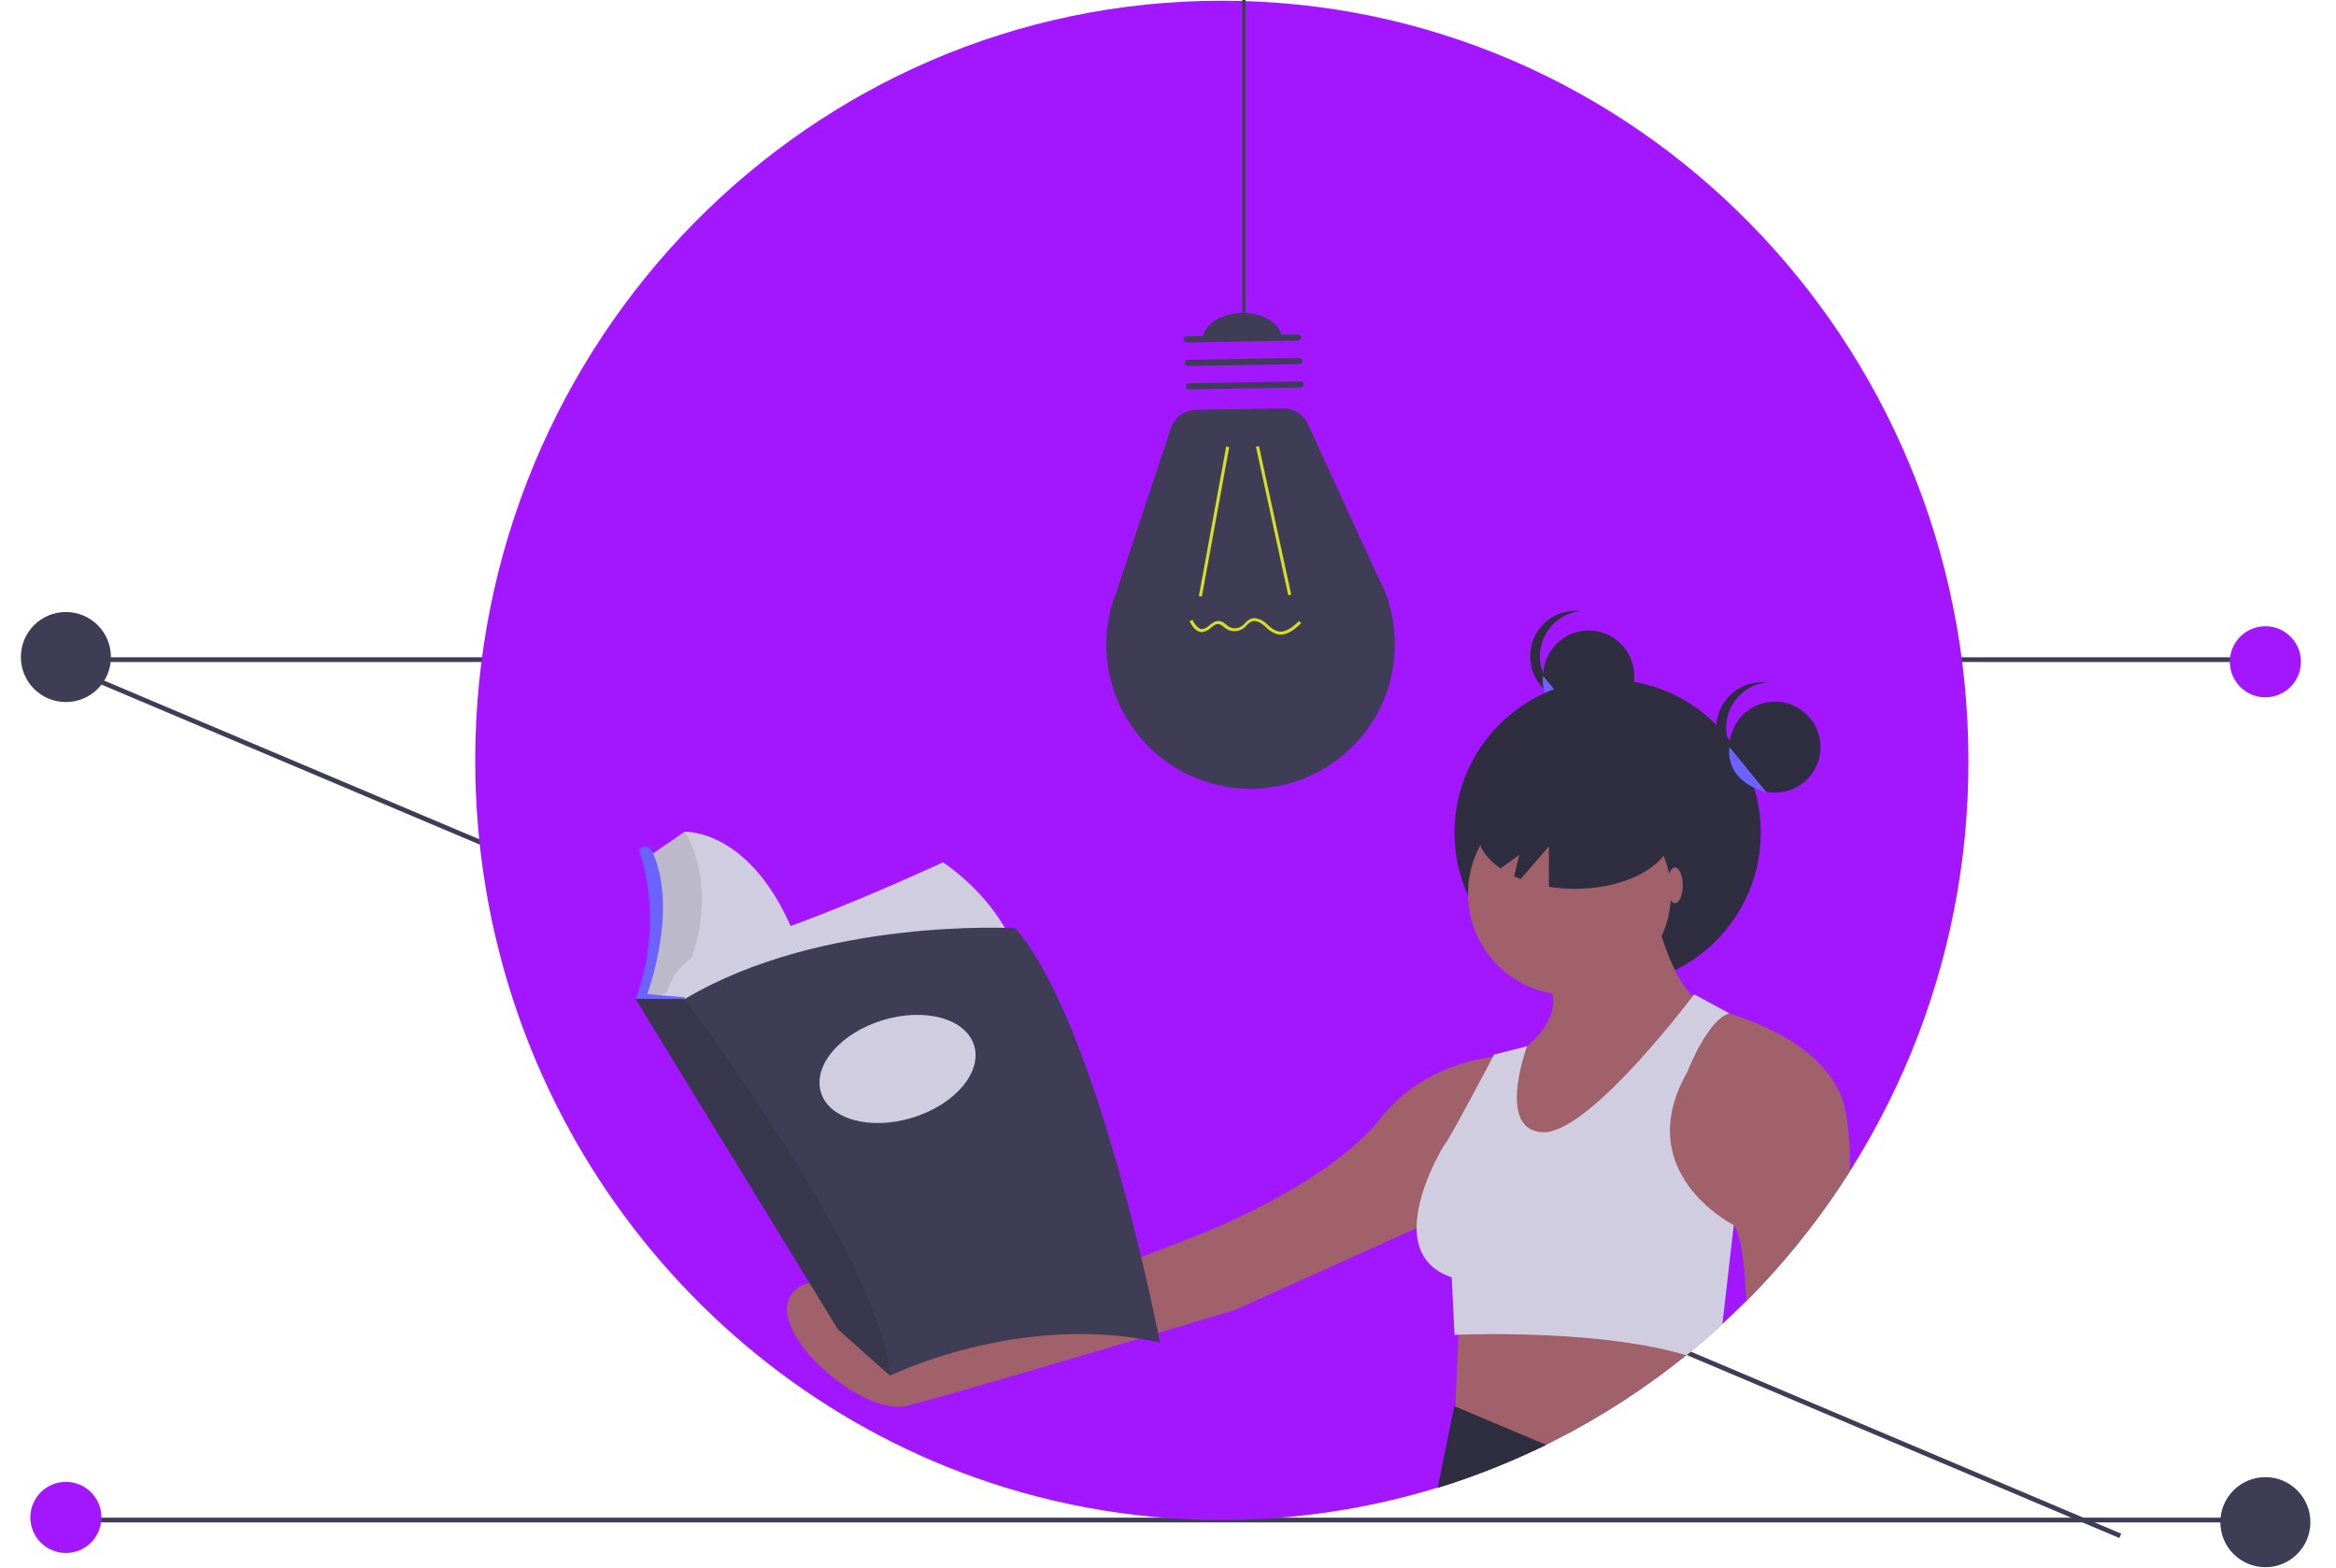
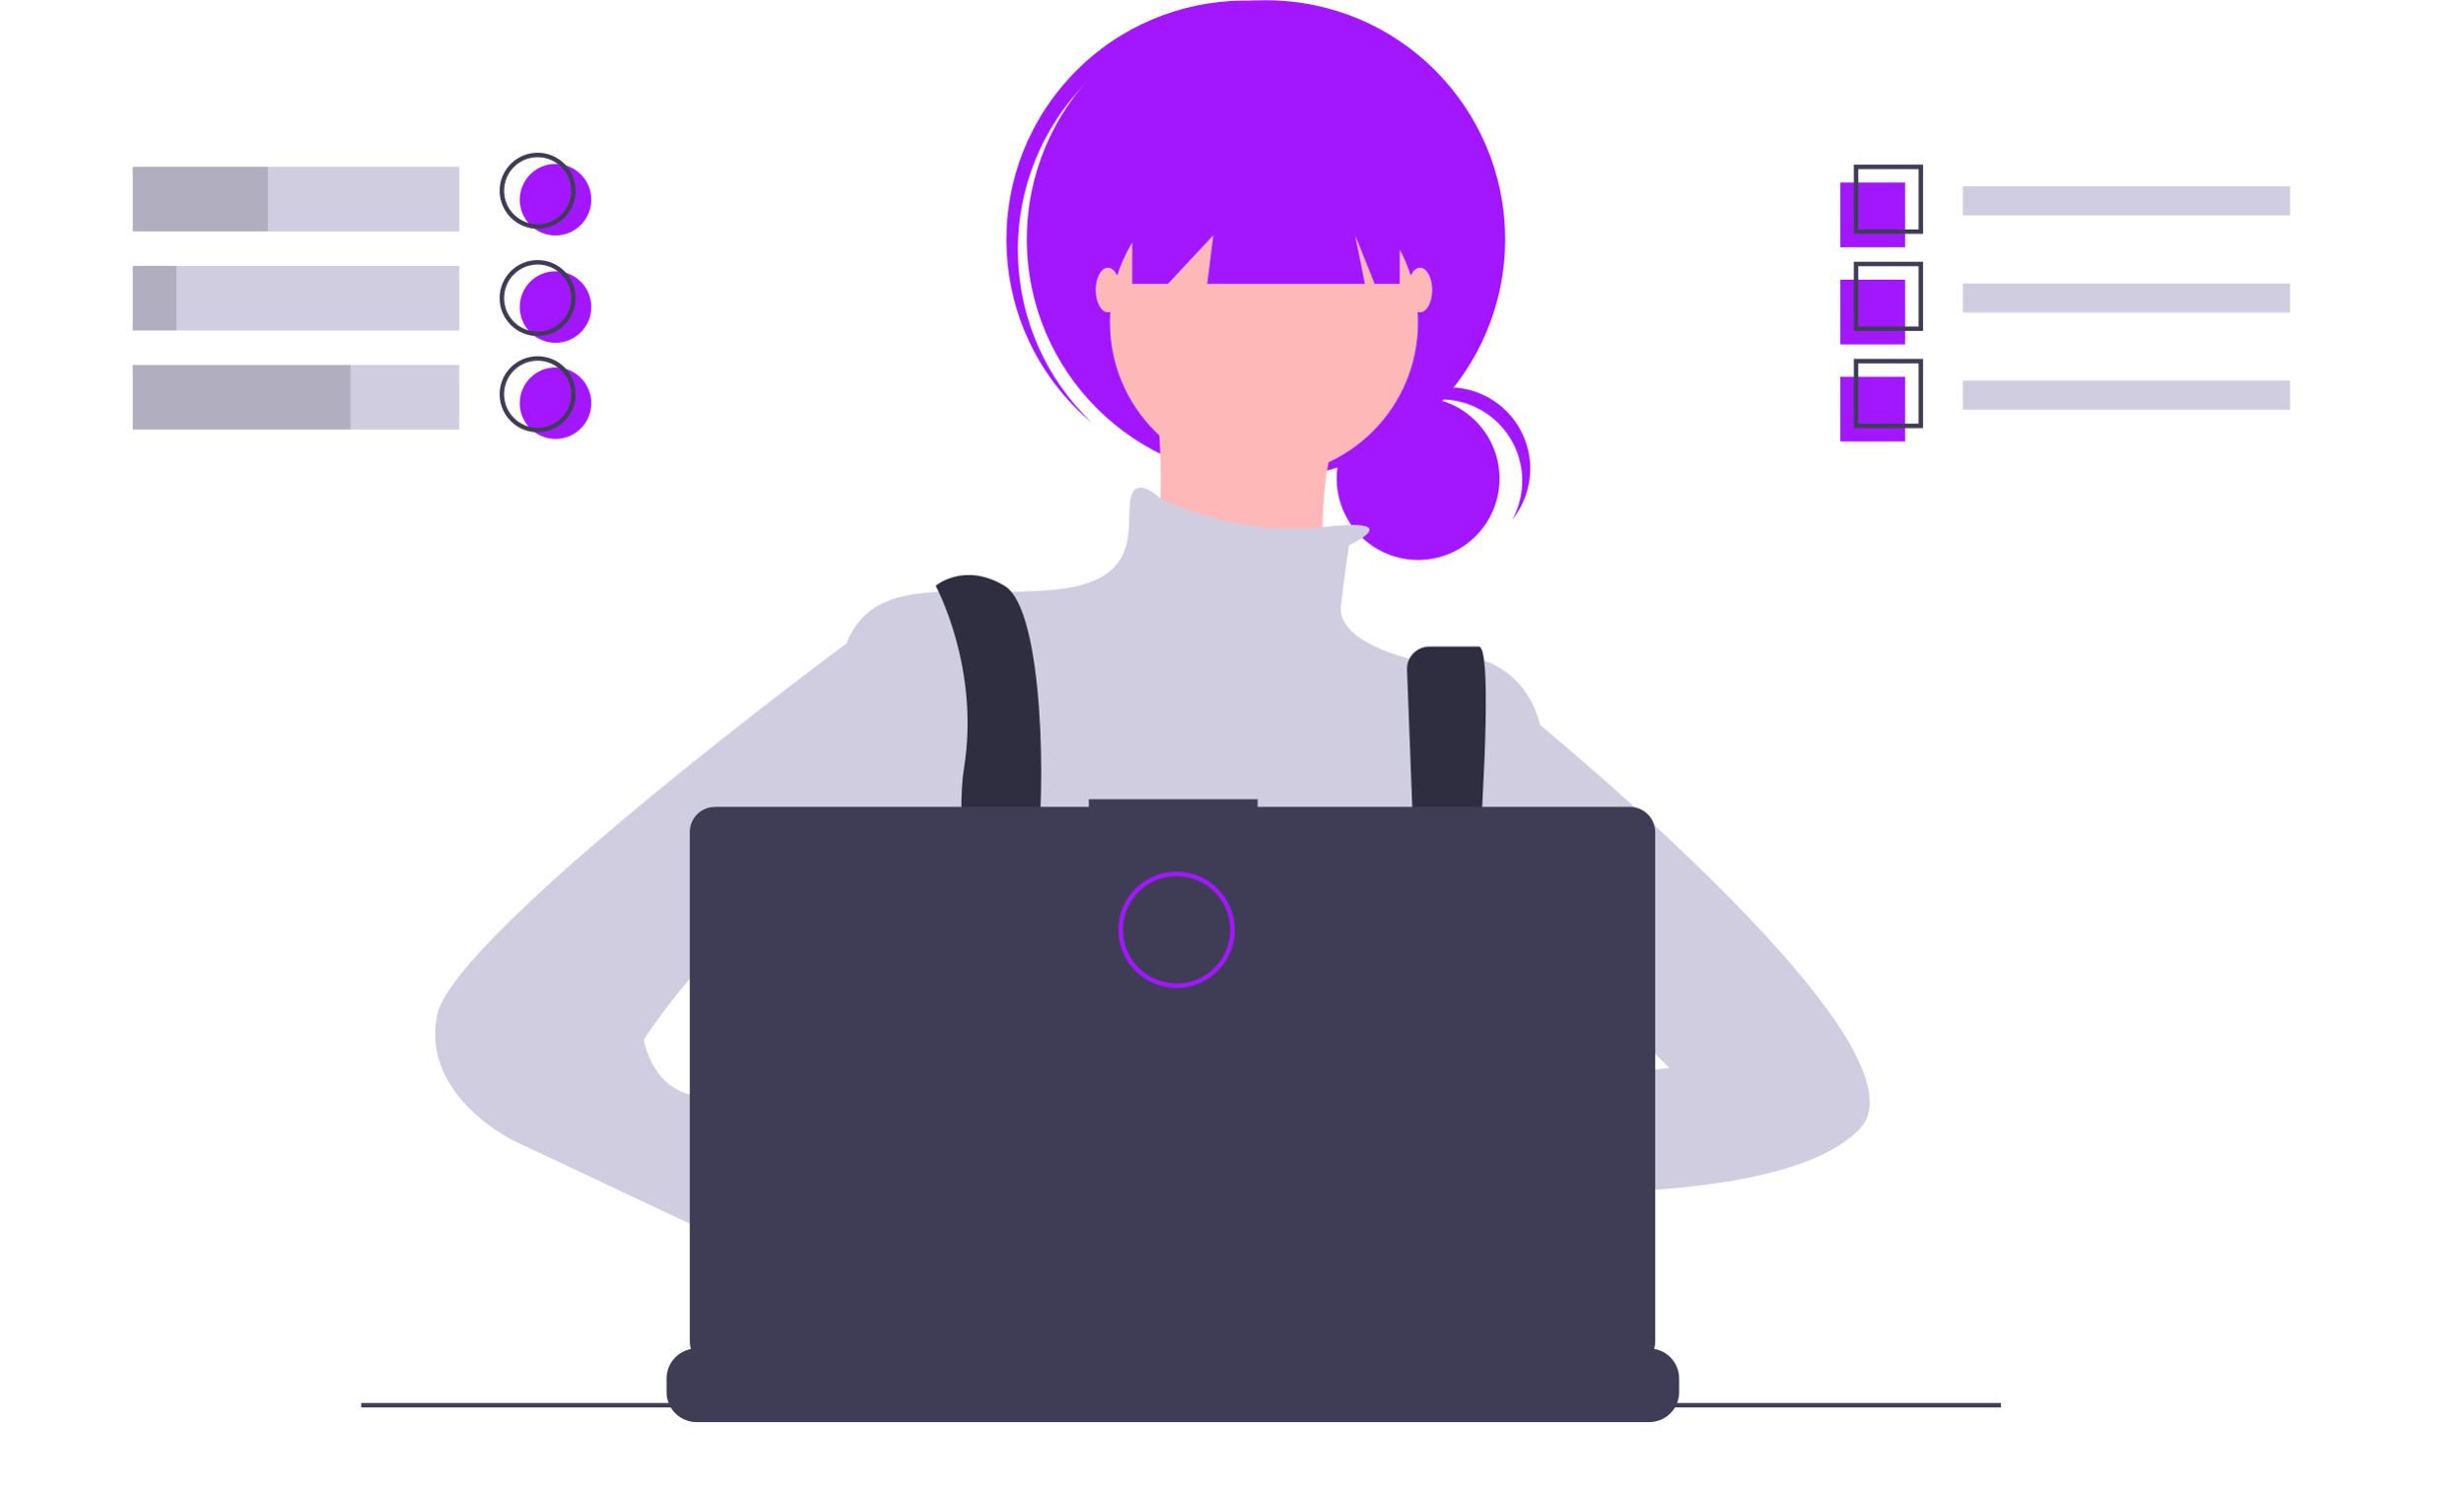
- <svg xmlns="http://www.w3.org/2000/svg" version="1.1" id="a0f4c522-d0e8-404b-95f8-59a6be9d5f61" x="0px" y="0px" viewBox="0 0 985.6 661.2" style="enable-background:new 0 0 985.6 661.2;" xml:space="preserve">
-   <style type="text/css">
- 	.st0{fill:#3F3D56;}
- 	.st1{fill:#A217FF;}
- 	.st2{fill:#D6DF24;}
- 	.st3{fill:#2F2E41;}
- 	.st4{fill:#6C63FF;}
- 	.st5{fill:#A0616A;}
- 	.st6{fill:#D0CDE1;}
- 	.st7{opacity:0.1;enable-background:new    ;}
- </style>
-   <rect x="27.5" y="640.3" class="st0" width="929" height="2" />
-   <rect x="465.8" y="2.5" transform="matrix(0.3895 -0.921 0.921 0.3895 -145.1482 715.0728)" class="st0" width="2" height="929" />
-   <rect x="27.5" y="277.3" class="st0" width="929" height="2" />
-   <path class="st1" d="M830.5,320.8c0.3,85.5-33.5,167.5-93.7,228.1c-3.3,3.3-6.7,6.5-10.1,9.7c-4.1,3.8-8.4,7.5-12.7,11.1  c-0.8,0.7-1.7,1.4-2.5,2c-17.2,13.9-35.8,26-55.6,36c-1.2,0.6-2.3,1.2-3.5,1.8c-1.9,0.9-3.8,1.8-5.7,2.7  c-70,32.6-149.5,38-223.2,15.2c-129.1-40.1-223-162.2-223-306.6c0-177,141-320.5,315-320.5S830.5,143.8,830.5,320.8z" />
-   <path class="st0" d="M585.7,253.6l0.3,0l-1-2.2c-1.1-3.1-2.5-6-4-8.9L551.9,179c-1.9-4.1-6.1-6.8-10.6-6.7l-36.6,0.6  c-4.9,0.1-9.1,3.2-10.7,7.8l-23,69.2c-0.8,1.9-1.4,3.9-2,5.9l-0.8,2.3l0.2,0c-7.7,32.7,12.7,65.5,45.4,73.1s65.5-12.7,73.1-45.4  C589.4,275.2,589,264,585.7,253.6L585.7,253.6z" />
-   <rect x="480.2" y="219.4" transform="matrix(0.1799 -0.9837 0.9837 0.1799 203.6097 684.3525)" class="st2" width="64.1" height="1.3" />
-   <rect x="536.7" y="187.6" transform="matrix(0.9772 -0.2124 0.2124 0.9772 -34.3923 119.1651)" class="st2" width="1.3" height="64.1" />
-   <path class="st0" d="M500.7,141.9l47-0.8c0.7,0,1.3,0.6,1.3,1.3c0,0.7-0.6,1.3-1.3,1.3l-47,0.8c-0.7,0-1.3-0.6-1.3-1.3  C499.4,142.5,500,141.9,500.7,141.9C500.7,141.9,500.7,141.9,500.7,141.9L500.7,141.9z" />
-   <path class="st0" d="M501.2,151.8l47-0.8c0.7,0,1.3,0.6,1.3,1.3c0,0.7-0.6,1.3-1.3,1.3c0,0,0,0,0,0l-47,0.8c-0.7,0-1.3-0.6-1.3-1.3  C499.9,152.4,500.5,151.8,501.2,151.8z" />
-   <path class="st0" d="M501.7,161.7l47-0.8c0.7,0,1.3,0.6,1.3,1.3c0,0.7-0.6,1.3-1.3,1.3l-47,0.8c-0.7,0-1.3-0.6-1.3-1.3  C500.4,162.3,501,161.7,501.7,161.7L501.7,161.7z" />
-   <path class="st0" d="M524,132c-9.3,0.2-16.8,5.5-16.7,11.9l33.7-0.6C541,136.9,533.3,131.9,524,132z" />
-   <path class="st2" d="M529.2,260.8c1.8,0.1,3.6,0.9,4.9,2.1c0.3,0.3,0.7,0.6,1,0.9c1.1,1.1,2.4,2,3.9,2.5c3.2,0.9,6.4-1.7,9.1-4.3  l0.9,0.9c-3,2.9-6.5,5.7-10.4,4.6c-1.7-0.6-3.2-1.6-4.4-2.8c-0.3-0.3-0.7-0.6-1-0.9c-1.1-0.9-3.2-2.3-5.1-1.6  c-0.8,0.4-1.5,0.9-2.1,1.6c-0.4,0.5-0.9,0.9-1.4,1.3c-2.1,1.5-5,1.6-7.2,0.2c-0.4-0.3-0.8-0.5-1.1-0.8c-0.6-0.6-1.3-1-2.1-1.2  c-1.1-0.2-2.1,0.6-3.2,1.5c-1,1-2.3,1.6-3.7,1.9c0,0-0.1,0-0.1,0c-2.6,0-4.3-2.6-5.3-4.6l1.2-0.6c1.4,2.7,2.8,4,4.2,3.9  c1.1-0.2,2.2-0.8,3-1.6c1.3-1,2.5-2,4.2-1.8c1,0.2,2,0.7,2.8,1.5c0.3,0.3,0.7,0.5,1,0.8c1.8,1.1,4,1,5.7-0.2  c0.5-0.4,0.9-0.7,1.3-1.2c0.7-0.8,1.6-1.4,2.5-1.9C528.2,260.9,528.7,260.8,529.2,260.8z" />
-   <rect x="524.1" y="0" class="st0" width="1.4" height="132" />
-   <circle class="st3" cx="670.3" cy="285.2" r="19.2" />
-   <path class="st3" d="M649.7,276.9c0-9.8,7.4-18.1,17.2-19.1c-10.6-1.2-20.1,6.5-21.2,17s6.5,20.1,17,21.2c1.4,0.2,2.8,0.2,4.2,0  C657.1,295,649.7,286.8,649.7,276.9z" />
-   <path class="st4" d="M651.1,285.2c0,0-3,13.7,15.7,19.2L651.1,285.2z" />
-   <circle class="st3" cx="678.3" cy="351.3" r="64.6" />
-   <path class="st5" d="M714,569.7c-0.8,0.7-1.7,1.4-2.5,2c-17.2,13.9-35.8,26-55.6,36c-1.2,0.6-2.3,1.2-3.5,1.8  c-1.9,0.9-3.8,1.8-5.7,2.7l-33.1-11l0.4-7.9v0l1.4-30.2l0.5-10.3L714,569.7z" />
-   <path class="st3" d="M652.4,609.6c-1.9,0.9-3.8,1.8-5.7,2.7c-12.9,6-26.3,11.2-39.9,15.4c-0.1-0.2-0.1-0.4-0.1-0.6l6.9-33.9l0.4,0.2  L652.4,609.6z" />
-   <circle class="st5" cx="662.2" cy="377" r="42.8" />
-   <path class="st5" d="M696.9,379.3c0,0,6.9,34.7,19.6,42.8L646,505.3l-26.6-25.4l19.6-34.7c0,0,22-12.7,15-30L696.9,379.3z" />
-   <path class="st5" d="M780.5,494.2c-12.5,19.8-27.2,38.2-43.7,54.8c-0.7-15.5-2.2-28.3-5.3-32.1c0,0,0,0,0,0l-37-11.5  c0,0,8.1-76.3,27.7-79.7c0,0,2.8,0.6,7.3,1.9c14.3,4.3,44.9,16.4,49.3,42C780.2,477.6,780.7,485.9,780.5,494.2z" />
-   <path class="st5" d="M639.1,445.2c0,0-34.7-1.2-56.6,26.6s-75.1,48.5-75.1,48.5l-132.9,52c0,0-24.3-42.8-39.3-27.7  s27.7,53.2,47.4,48.5s138.7-40.5,138.7-40.5l94.8-42.8L639.1,445.2z" />
-   <path class="st6" d="M731.5,516.9l-4.8,41.8c-4.1,3.8-8.4,7.5-12.7,11.1c-0.8,0.7-1.7,1.4-2.5,2c-33.4-10.2-85.7-9.1-96-8.7  c-1.2,0-1.8,0.1-1.8,0.1l-1.2-24.3c-11.1-3.7-14.7-11.8-14.8-20.6c-0.2-16.1,11.4-34.8,11.4-34.8c2.1-2.1,17.5-31.4,20.7-37.5  c0.4-0.7,0.6-1.1,0.6-1.1l13.9-3.5c0,0,0,0.1-0.1,0.3c-1.2,3.5-12,34.9,6.5,36c18.3,1.1,58-50.2,63.5-57.4c0.4-0.5,0.6-0.8,0.6-0.8  l15,8.1c-0.1,0-0.1,0-0.2,0c-9.2,2.5-17.7,24.7-17.7,24.7C687.9,494.4,730.5,516.3,731.5,516.9C731.5,516.9,731.5,516.9,731.5,516.9  z" />
-   <path class="st3" d="M664.5,326.8c-22.8,0-41.2,10.8-41.2,24c0,5.9,3.7,11.4,9.8,15.6l7.9-5.7l-2.2,9c0.9,0.4,1.8,0.8,2.8,1.2  l11.9-13.8v17c3.6,0.6,7.3,0.9,11,0.9c22.8,0,41.2-10.8,41.2-24S687.3,326.8,664.5,326.8z" />
-   <circle class="st3" cx="748.9" cy="315.2" r="19.2" />
-   <path class="st3" d="M728.3,307c0-9.8,7.4-18.1,17.2-19.1c-0.7-0.1-1.4-0.1-2.1-0.1c-10.6,0-19.2,8.6-19.3,19.2  c0,10.6,8.6,19.2,19.2,19.3c0.7,0,1.4,0,2.1-0.1C735.7,325.1,728.3,316.8,728.3,307z" />
-   <path class="st4" d="M729.7,315.2c0,0-3,13.7,15.7,19.2L729.7,315.2z" />
-   <ellipse class="st5" cx="706.7" cy="373.5" rx="3.3" ry="7.5" />
-   <path class="st6" d="M338.2,402.6l-50.7,12.3l-0.2,0l-5.5,5l-1.6,1.4l-3.4-0.6l-6-1.1l4.2-14.2l0.8-27l-2.9-16.5l16-11  C288.9,351,320.1,349.1,338.2,402.6z" />
-   <path class="st7" d="M287.5,414.9c-0.7,1.5,0.8,0.5,0,2l-7.3,2.4l-3.3,1.5l-6-1.1l4.2-14.2l0.8-27l-2.9-16.5l16-11  C288.9,351,306.1,375.3,287.5,414.9z" />
-   <path class="st6" d="M397.9,363.8c0,0-66.6,30.9-93.6,35.6s-24.6,31.7-24.6,31.7L431,407.6C431,407.6,425.7,383.2,397.9,363.8z" />
-   <path class="st4" d="M269.5,358.6c0,0,11.5,28-1.3,62.9l14.9,6.8l5.8-6.8l0.1-0.7l-15.9-1.4c0,0,13.1-35.1,2.4-59.5  C275.5,359.9,273.2,354.6,269.5,358.6z" />
-   <path class="st0" d="M489.4,566.4c-59-13.1-113.9,14-113.9,14l-0.1-0.1l-21.9-19.5l-85.4-139.4l20.8,0.1  c57.9-34.6,139.4-29.9,139.4-29.9C463.5,431.4,489.4,566.4,489.4,566.4z" />
-   <path class="st7" d="M375.4,580.3l-21.9-19.5l-85.4-139.4l20.8,0.1C288.9,421.5,372,531.2,375.4,580.3z" />
-   <ellipse transform="matrix(0.956 -0.2932 0.2932 0.956 -115.5914 130.8648)" class="st6" cx="378.7" cy="451" rx="33.8" ry="21.5" />
-   <circle class="st0" cx="27.8" cy="277.2" r="19" />
-   <circle class="st0" cx="955.8" cy="642.2" r="19" />
-   <circle class="st1" cx="955.8" cy="279.2" r="15" />
-   <circle class="st1" cx="27.8" cy="640.2" r="15" />
+ <svg xmlns="http://www.w3.org/2000/svg" id="f61e7f2c-3df8-44b9-b514-d2b672d0e0d5" data-name="Layer 1" width="1101" height="666.051" viewBox="0 0 1101 666.051" version="1.1">
+   <defs id="defs125" />
+   <circle cx="633.929" cy="214.02" r="36.396" fill="#2f2e41" id="circle4" style="fill:#a217ff" />
+   <path d="M693.569,295.601a36.401,36.401,0,0,1,32.039,53.669,36.387,36.387,0,1,0-60.454-39.982A36.306,36.306,0,0,1,693.569,295.601Z" transform="translate(-49.50001 -116.9745)" fill="#2f2e41" id="path6" style="fill:#a217ff" />
+   <circle cx="565.919" cy="107.031" r="106.912" fill="#2f2e41" id="circle8" style="fill:#a217ff" />
+   <path d="M531.51,157.671A106.893,106.893,0,0,1,679.677,146.461c-.874-.831-1.739-1.669-2.648-2.476A106.913,106.913,0,0,0,534.963,303.792c.908.808,1.842,1.568,2.77,2.339A106.893,106.893,0,0,1,531.51,157.671Z" transform="translate(-49.50001 -116.9745)" fill="#2f2e41" id="path10" style="fill:#a217ff" />
+   <circle cx="565.013" cy="144.178" r="68.859" fill="#ffb8b8" id="circle12" />
+   <path d="M565.587,282.898s9.06,83.356-5.436,92.416,83.356,21.745,83.356,21.745-14.497-90.604,21.745-114.161Z" transform="translate(-49.50001 -116.9745)" fill="#ffb8b8" id="path14" />
+   <path d="M652.566,360.817s26.982-12.6-11.878-8.112-72.388-12.727-72.388-12.727-11.774-11.778-13.586.906,5.436,36.242-34.429,39.866-76.107-7.248-90.604,19.933-7.248,144.966-7.248,144.966,27.181,97.852,48.926,112.349,212.013-5.436,212.013-5.436L737.734,554.709V440.548s-7.248-39.866-57.986-28.993c0,0-32.617-7.248-30.805-23.557S652.566,360.817,652.566,360.817Z" transform="translate(-49.50001 -116.9745)" fill="#d0cde1" id="path16" />
+   <path d="M478.55,727.245c1.12-4.88,1.87-7.64,1.87-7.64l-.58-3.97-5.97-40.54-2.51-17.1c21.74-9.06,27.18-50.74,27.18-50.74l.82-.49,3.71-2.22v-.01l13.32-7.99.27-.16,5.38,3.58,10.93,7.29c38.24,28.12,77.18,27.62,101.21,23.19,14.69-2.71,23.82-6.88,23.82-6.88l26.36-8.79.82-.27.81.12,15.46,2.34.28.05,1.28.19-3.58,24.75-5.19,35.97c13.71,7.26,25.9,20.9,36.56,37.71q3.54,5.58,6.86,11.61c2.88,5.2,5.63,10.61,8.25,16.15.32.66.63,1.33.94,2,1.01,2.17,2.01,4.36,2.98,6.56H473.75c.36-2.21.72-4.32,1.07-6.35a1.548,1.548,0,0,0,.04-.21c.13-.68.25-1.34.36-2C476.44,736.795,477.62,731.285,478.55,727.245Z" transform="translate(-49.50001 -116.9745)" fill="#2f2e41" id="path18" />
+   <path d="M467.735,378.938s19.933,36.242,12.685,81.543S502.164,618.132,502.164,618.132l21.745-5.436s-14.497-94.228-10.872-115.973,3.624-106.912-14.497-117.785S467.735,378.938,467.735,378.938Z" transform="translate(-49.50001 -116.9745)" fill="#2f2e41" id="path20" />
+   <path d="M678.473,416.6l7.617,200.626,14.497,9.06s20.839-220.167,9.966-220.167H688.43A9.97,9.97,0,0,0,678.473,416.6Z" transform="translate(-49.50001 -116.9745)" fill="#2f2e41" id="path22" />
+   <circle cx="462.63" cy="487.567" r="9.06" fill="#6c63ff" id="circle24" />
+   <circle cx="643.838" cy="496.627" r="9.06" fill="#6c63ff" id="circle26" />
+   <polygon points="506.12 58.104 506.12 126.963 522.067 126.963 542.362 105.218 539.644 126.963 610.133 126.963 605.784 105.218 614.482 126.963 625.717 126.963 625.717 58.104 506.12 58.104" fill="#2f2e41" id="polygon28" style="fill:#a217ff" />
+   <ellipse cx="495.248" cy="129.681" rx="5.436" ry="9.966" fill="#ffb8b8" id="ellipse30" />
+   <ellipse cx="634.778" cy="129.681" rx="5.436" ry="9.966" fill="#ffb8b8" id="ellipse32" />
+   <path d="M721.425,612.695s-82.449-15.403-87.886,11.778,91.51,15.403,91.51,15.403Z" transform="translate(-49.50001 -116.9745)" fill="#ffb8b8" id="path34" />
+   <path d="M719.613,426.052S917.129,583.702,880.888,621.756,706.929,648.937,706.929,648.937l9.06-45.302,79.731-9.06L755.855,554.709l-36.242,3.624Z" transform="translate(-49.50001 -116.9745)" fill="#d0cde1" id="path36" />
+   <path d="M427.869,688.803l25.369,19.933s18.121,56.174,45.302,39.866S473.171,674.306,473.171,674.306l-30.805-10.872Z" transform="translate(-49.50001 -116.9745)" fill="#ffb8b8" id="path38" />
+   <path d="M453.238,397.058l-25.301,7.614s-175.84,130.104-183.088,166.346S279.279,627.192,279.279,627.192l157.651,74.295,16.309-43.49-74.295-38.054s5.436-10.872-16.309-12.685S337.265,581.89,337.265,581.89s43.49-67.047,67.047-52.55,30.805,25.369,30.805,25.369Z" transform="translate(-49.50001 -116.9745)" fill="#d0cde1" id="path40" />
+   <path d="m 800.117,733.455 v 6.07 c 0.003,1.666 -0.305,3.318 -0.91,4.87 -0.269,0.692 -0.593,1.361 -0.97,2 -2.425,4.07 -6.813,6.562 -11.55,6.56 H 360.885 c -4.737,0.002 -9.125,-2.49 -11.55,-6.56 -0.377,-0.639 -0.701,-1.308 -0.97,-2 -0.605,-1.552 -0.913,-3.204 -0.91,-4.87 v -6.07 c -0.002,-7.418 6.012,-13.432 13.43,-13.43 H 379.86 v -2.83 c -5.1e-4,-0.309 0.251,-0.561 0.56,-0.56 h 13.43 c 0.309,-5.1e-4 0.561,0.251 0.56,0.56 v 2.83 h 8.39 v -2.83 c -5.1e-4,-0.309 0.251,-0.561 0.56,-0.56 h 13.43 c 0.309,-5.1e-4 0.561,0.251 0.56,0.56 v 2.83 h 8.4 v -2.83 c -5.1e-4,-0.309 0.251,-0.561 0.56,-0.56 h 13.43 c 0.309,-5.1e-4 0.561,0.251 0.56,0.56 v 2.83 h 8.39 v -2.83 c -5.1e-4,-0.309 0.251,-0.561 0.56,-0.56 h 13.43 c 0.309,-5.1e-4 0.561,0.251 0.56,0.56 v 2.83 h 8.39 v -2.83 c -5.1e-4,-0.309 0.251,-0.561 0.56,-0.56 h 13.43 c 0.309,-5.1e-4 0.561,0.251 0.56,0.56 v 2.83 h 8.4 v -2.83 c -5.1e-4,-0.309 0.251,-0.561 0.56,-0.56 h 13.43 c 0.309,-5.1e-4 0.561,0.251 0.56,0.56 v 2.83 h 8.39 v -2.83 c -5.1e-4,-0.309 0.251,-0.561 0.56,-0.56 h 105.2 c 0.309,-5.1e-4 0.561,0.251 0.56,0.56 v 2.83 h 8.4 v -2.83 c -5.1e-4,-0.309 0.251,-0.561 0.56,-0.56 h 13.43 c 0.308,0.003 0.557,0.252 0.56,0.56 v 2.83 h 8.39 v -2.83 c -5.1e-4,-0.309 0.251,-0.561 0.56,-0.56 h 13.43 c 0.309,-5.1e-4 0.561,0.251 0.56,0.56 v 2.83 h 8.39 v -2.83 c -5.1e-4,-0.309 0.251,-0.561 0.56,-0.56 h 13.43 c 0.309,-5.1e-4 0.561,0.251 0.56,0.56 v 2.83 h 8.4 v -2.83 c -5.1e-4,-0.309 0.251,-0.561 0.56,-0.56 h 13.43 c 0.306,0.004 0.552,0.254 0.55,0.56 v 2.83 h 8.4 v -2.83 c -5.1e-4,-0.309 0.251,-0.561 0.56,-0.56 H 738 c 0.309,-5.1e-4 0.561,0.251 0.56,0.56 v 2.83 h 8.39 v -2.83 c -5.1e-4,-0.309 0.251,-0.561 0.56,-0.56 h 13.43 c 0.309,-5.1e-4 0.561,0.251 0.56,0.56 v 2.83 h 25.187 c 7.418,-0.002 13.432,6.012 13.43,13.43 z" transform="translate(-49.50001,-116.9745)" id="path42" style="fill:#3f3d56" />
+   <rect x="161.448" y="627.416" width="733" height="2" fill="#3f3d56" id="rect44" />
+   <path d="M778.142,477.821H611.7v-3.431H536.228v3.431h-167.129a11.259,11.259,0,0,0-11.259,11.259v227.911A11.259,11.259,0,0,0,369.099,728.25H778.142a11.259,11.259,0,0,0,11.259-11.259V489.08A11.259,11.259,0,0,0,778.142,477.821Z" transform="translate(-49.50001 -116.9745)" fill="#3f3d56" id="path46" />
+   <circle cx="525.946" cy="415.809" r="25" stroke-miterlimit="10" id="circle48" style="fill:none;stroke:#a217ff;stroke-width:2;stroke-miterlimit:10" />
+   <rect x="59.326" y="74.584" width="146" height="28.877" id="rect68" style="fill:#d0cde1" />
+   <rect x="59.326" y="118.896" width="146" height="28.877" id="rect70" style="fill:#d0cde1" />
+   <rect x="59.326" y="163.207" width="146" height="28.877" id="rect72" style="fill:#d0cde1" />
+   <rect x="59.326" y="74.585" width="60.399" height="28.877" id="rect74" style="opacity:0.15" />
+   <rect y="118.896" width="19.554" height="28.877" id="rect76" x="59.326" style="opacity:0.15" />
+   <rect x="59.326" y="163.207" width="97.333" height="28.877" id="rect78" style="opacity:0.15" />
+   <rect x="877.45" y="83.305" width="146.224" height="13.03" id="rect80" style="fill:#d0cde1" />
+   <rect x="822.674" y="81.618" width="28.955" height="28.955" id="rect82" style="fill:#a217ff" />
+   <rect x="822.674" y="125.051" width="28.955" height="28.955" id="rect84" style="fill:#a217ff" />
+   <rect x="822.674" y="168.484" width="28.955" height="28.955" id="rect86" style="fill:#a217ff" />
+   <path d="M 859.629,104.574 H 828.674 V 73.618 H 859.629 Z m -28.955,-2 h 26.955 V 75.618 h -26.955 z" id="path88" style="fill:#3f3d56" />
+   <rect x="877.45" y="126.738" width="146.224" height="13.03" id="rect90" style="fill:#d0cde1" />
+   <path d="M 859.629,148.006 H 828.674 V 117.051 H 859.629 Z m -28.955,-2 h 26.955 v -26.955 h -26.955 z" id="path92" style="fill:#3f3d56" />
+   <rect x="877.45" y="170.17" width="146.224" height="13.03" id="rect94" style="fill:#d0cde1" />
+   <path d="M 859.629,191.439 H 828.674 V 160.484 H 859.629 Z m -28.955,-2 h 26.955 v -26.955 h -26.955 z" id="path96" style="fill:#3f3d56" />
+   <circle cx="248.326" cy="89.296" r="16" id="circle98" style="fill:#a217ff" />
+   <circle cx="248.326" cy="137.296" r="16" id="circle100" style="fill:#a217ff" />
+   <circle cx="248.326" cy="180.296" r="16" id="circle102" style="fill:#a217ff" />
+   <path d="m 240.326,102.296 a 17,17 0 1 1 17,-17 17.019,17.019 0 0 1 -17,17 z m 0,-32 a 15,15 0 1 0 15,15 15.017,15.017 0 0 0 -15,-15 z" id="path104" style="fill:#3f3d56" />
+   <path d="m 240.326,150.296 a 17,17 0 1 1 17,-17 17.019,17.019 0 0 1 -17,17 z m 0,-32 a 15,15 0 1 0 15,15 15.017,15.017 0 0 0 -15,-15 z" id="path106" style="fill:#3f3d56" />
+   <path d="m 240.326,193.296 a 17,17 0 1 1 17,-17 17.019,17.019 0 0 1 -17,17 z m 0,-32 a 15,15 0 1 0 15,15 15.017,15.017 0 0 0 -15,-15 z" id="path108" style="fill:#3f3d56" />
</svg>
